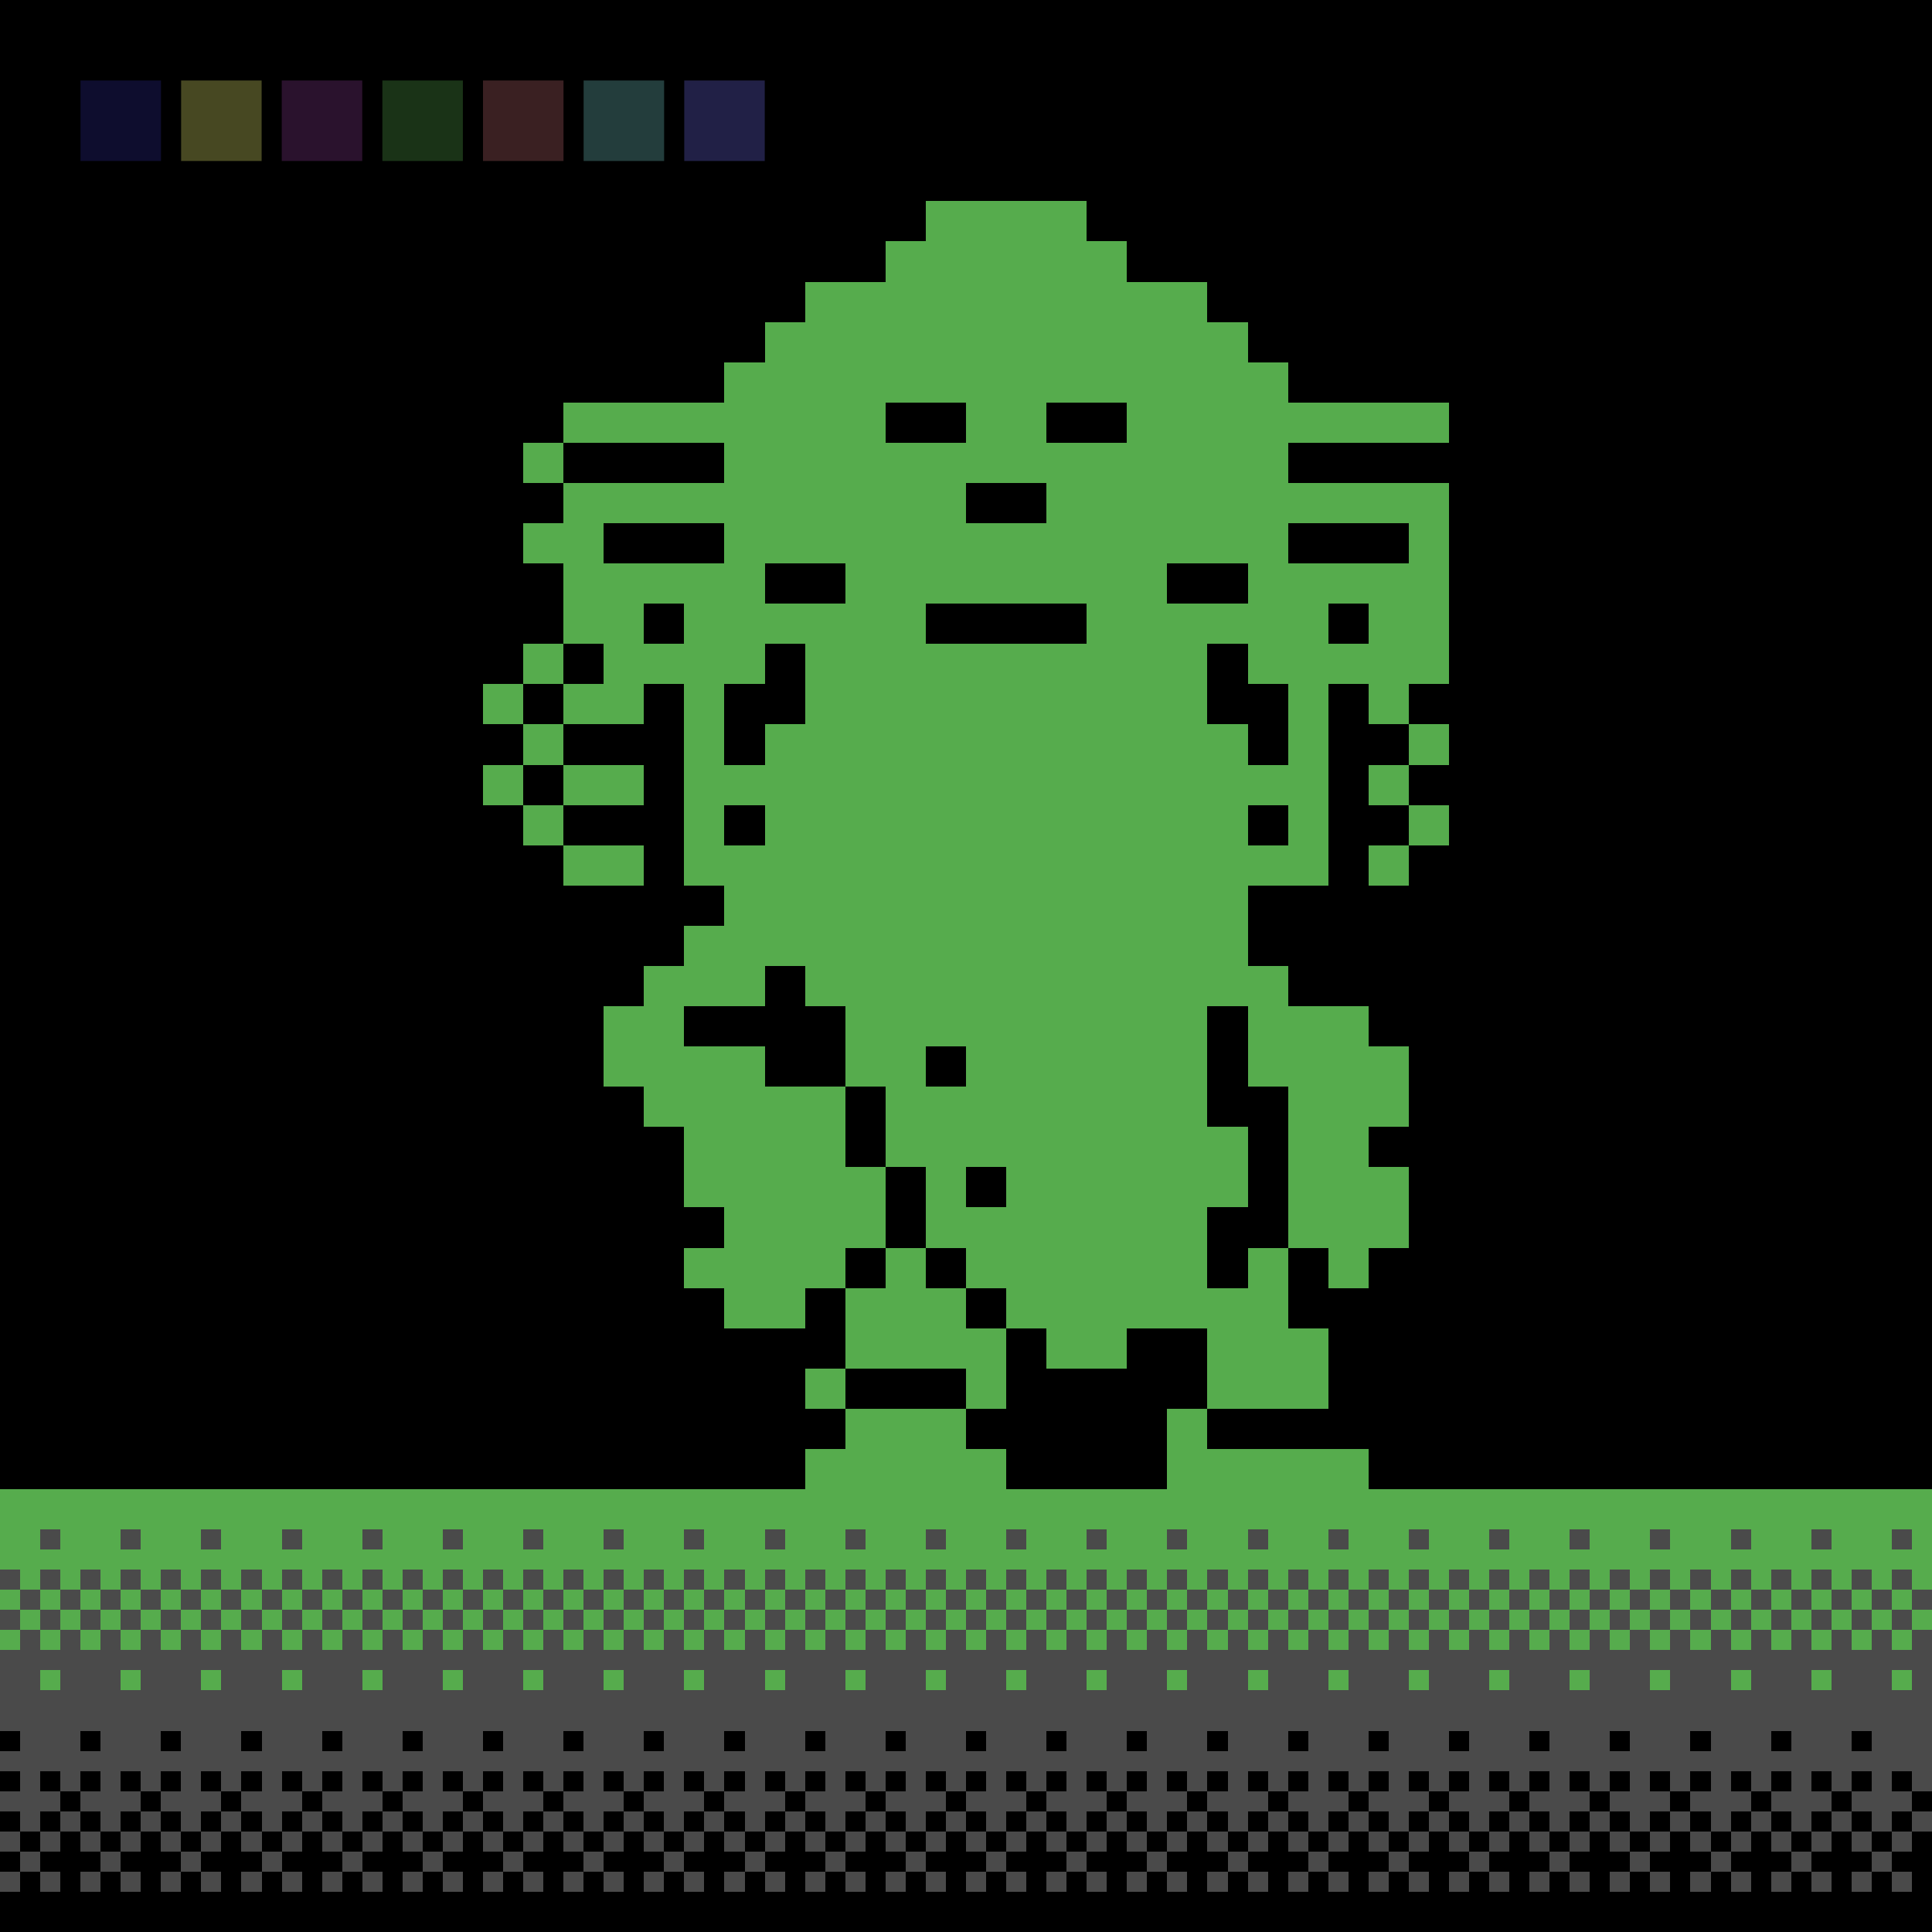
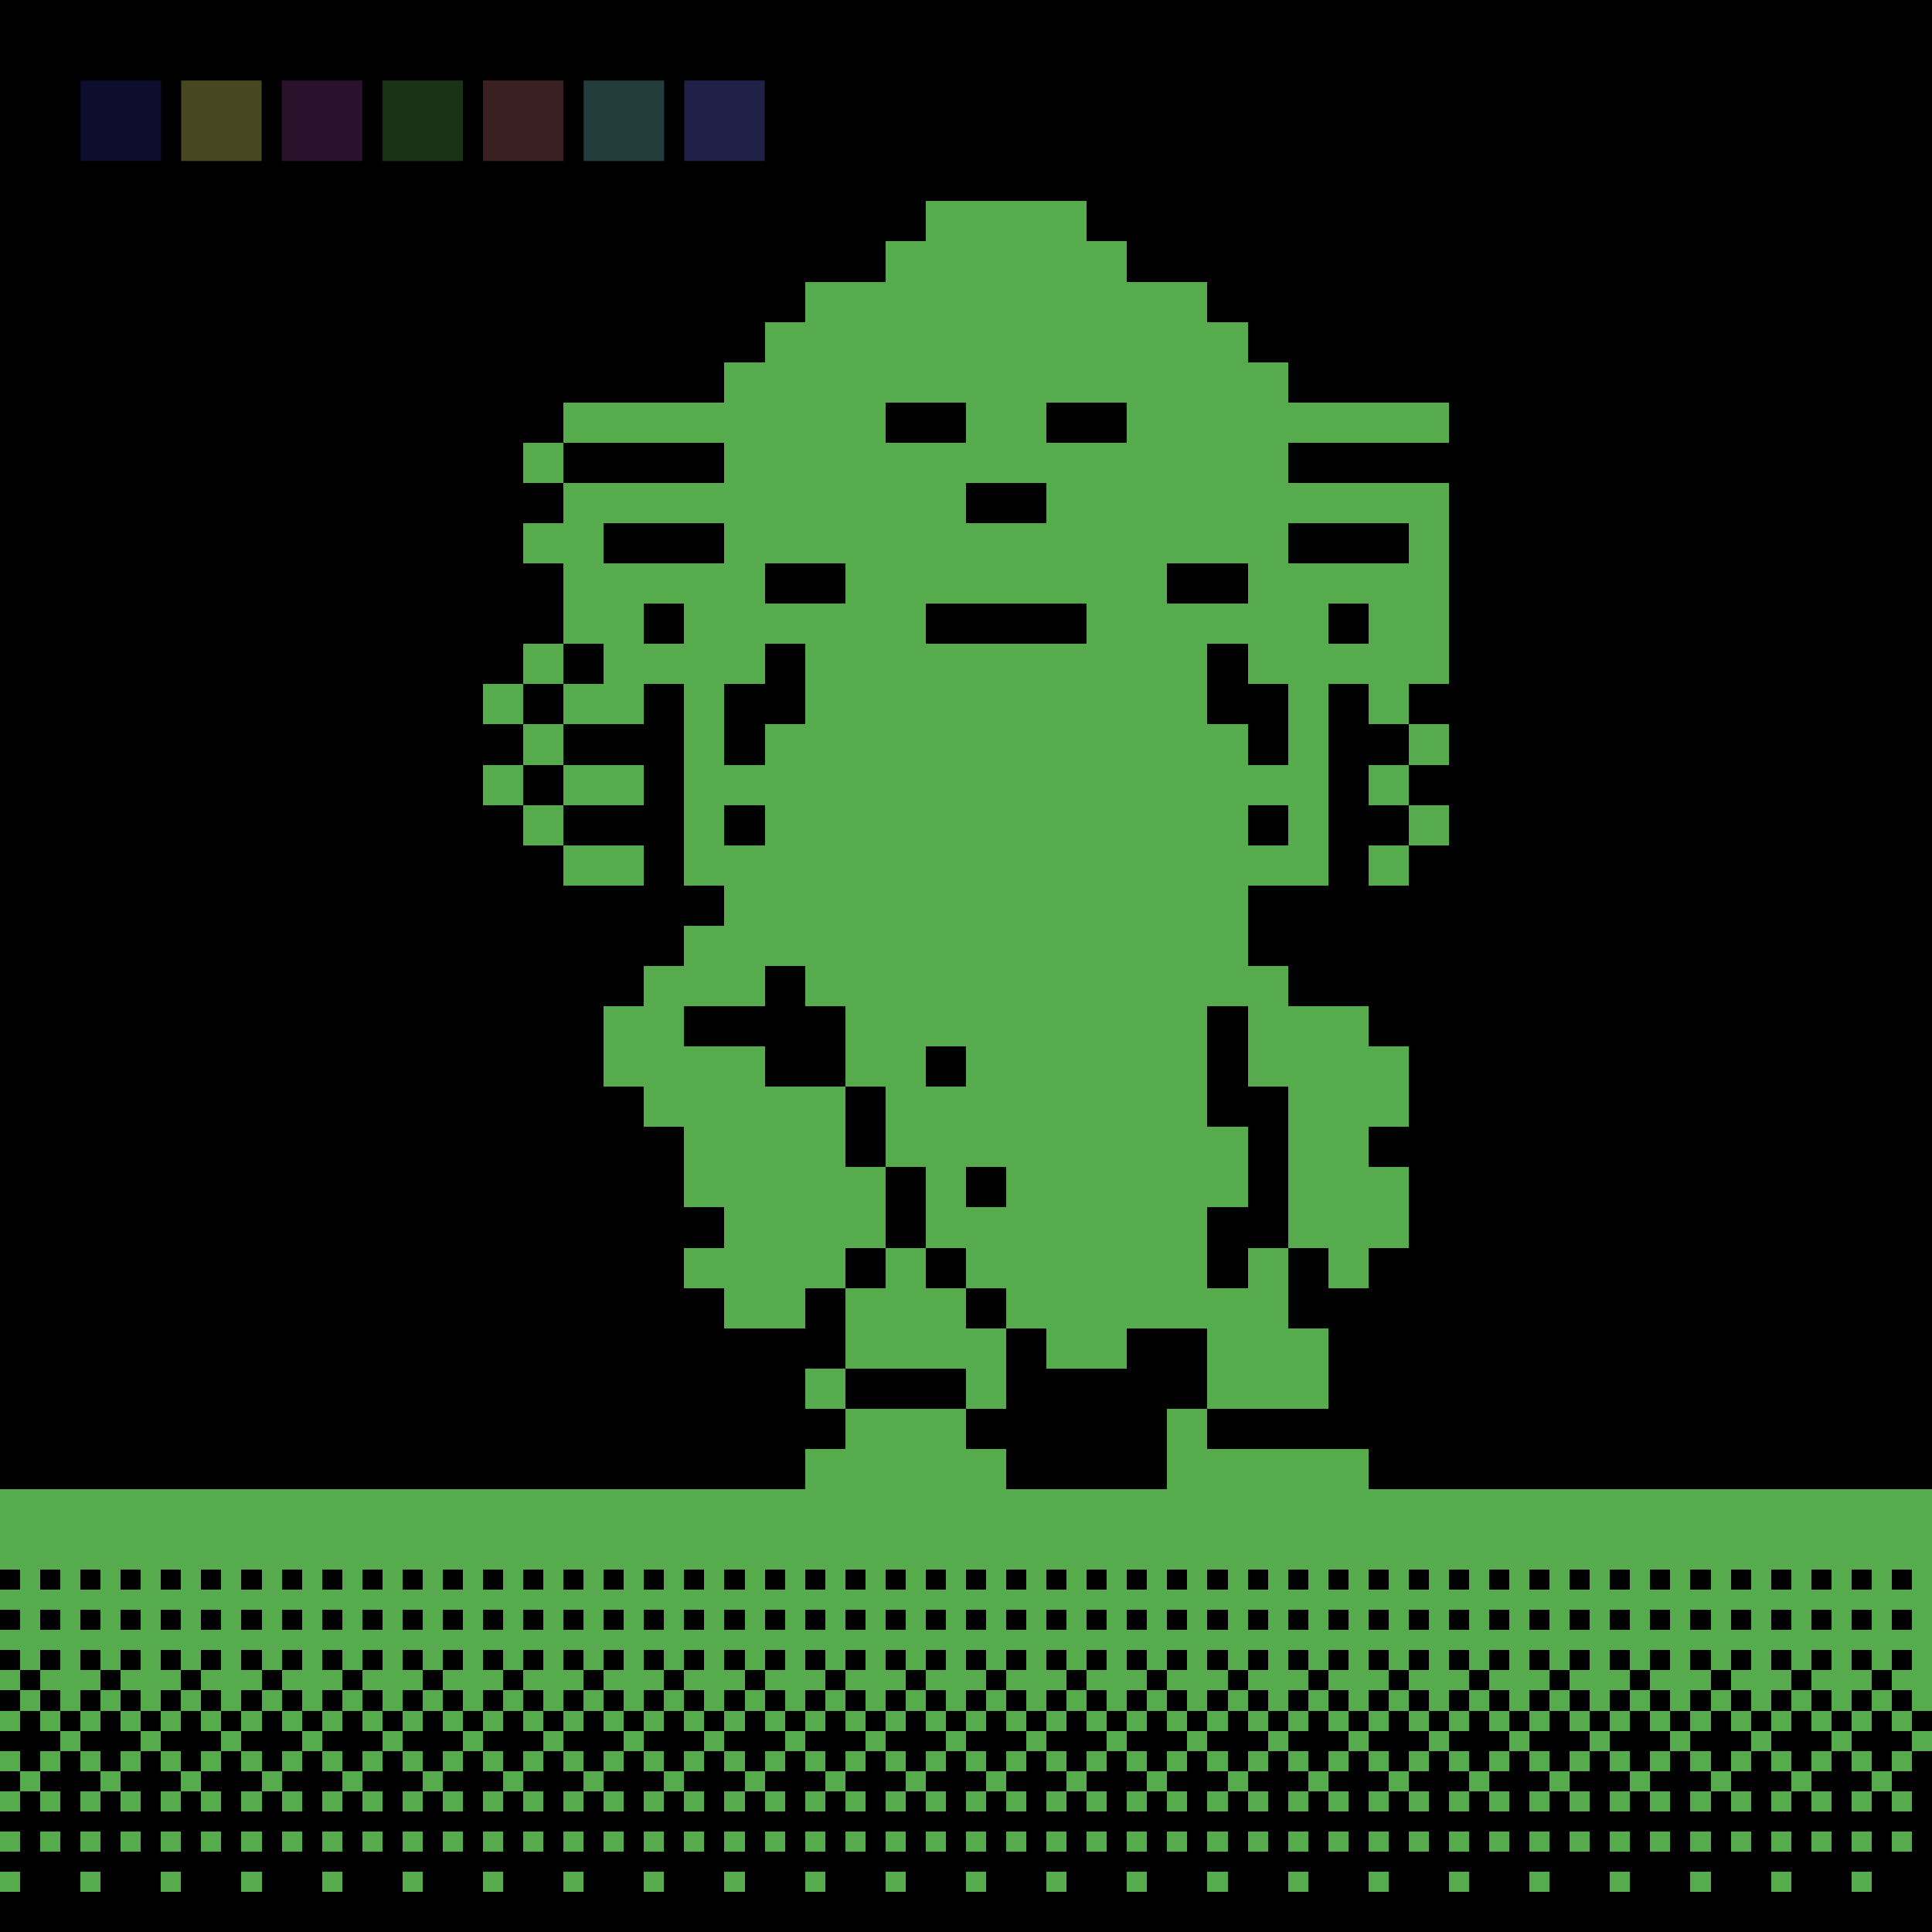
<svg xmlns="http://www.w3.org/2000/svg" viewBox="0 0 48 48" shape-rendering="crispEdges">
  <defs>
    <filter id="glow" x="-100%" y="-100%" width="300%" height="300%">
      <feGaussianBlur stdDeviation="1.1" />
    </filter>
  </defs>
  <rect width="48" height="48" fill="#000" />
  <g transform="scale(0.5)">
-     <path fill="#56ac4d" d="M0 74h96v1h-96zM0 75h96v1h-96zM0 76h2v1h-2zM3 76h3v1h-3zM7 76h3v1h-3zM11 76h3v1h-3zM15 76h3v1h-3zM19 76h3v1h-3zM23 76h3v1h-3zM27 76h3v1h-3zM31 76h3v1h-3zM35 76h3v1h-3zM39 76h3v1h-3zM43 76h3v1h-3zM47 76h3v1h-3zM51 76h3v1h-3zM55 76h3v1h-3zM59 76h3v1h-3zM63 76h3v1h-3zM67 76h3v1h-3zM71 76h3v1h-3zM75 76h3v1h-3zM79 76h3v1h-3zM83 76h3v1h-3zM87 76h3v1h-3zM91 76h3v1h-3zM95 76h1v1h-1zM0 77h96v1h-96zM1 78h1v1h-1zM3 78h1v1h-1zM5 78h1v1h-1zM7 78h1v1h-1zM9 78h1v1h-1zM11 78h1v1h-1zM13 78h1v1h-1zM15 78h1v1h-1zM17 78h1v1h-1zM19 78h1v1h-1zM21 78h1v1h-1zM23 78h1v1h-1zM25 78h1v1h-1zM27 78h1v1h-1zM29 78h1v1h-1zM31 78h1v1h-1zM33 78h1v1h-1zM35 78h1v1h-1zM37 78h1v1h-1zM39 78h1v1h-1zM41 78h1v1h-1zM43 78h1v1h-1zM45 78h1v1h-1zM47 78h1v1h-1zM49 78h1v1h-1zM51 78h1v1h-1zM53 78h1v1h-1zM55 78h1v1h-1zM57 78h1v1h-1zM59 78h1v1h-1zM61 78h1v1h-1zM63 78h1v1h-1zM65 78h1v1h-1zM67 78h1v1h-1zM69 78h1v1h-1zM71 78h1v1h-1zM73 78h1v1h-1zM75 78h1v1h-1zM77 78h1v1h-1zM79 78h1v1h-1zM81 78h1v1h-1zM83 78h1v1h-1zM85 78h1v1h-1zM87 78h1v1h-1zM89 78h1v1h-1zM91 78h1v1h-1zM93 78h1v1h-1zM95 78h1v1h-1zM0 79h1v1h-1zM2 79h1v1h-1zM4 79h1v1h-1zM6 79h1v1h-1zM8 79h1v1h-1zM10 79h1v1h-1zM12 79h1v1h-1zM14 79h1v1h-1zM16 79h1v1h-1zM18 79h1v1h-1zM20 79h1v1h-1zM22 79h1v1h-1zM24 79h1v1h-1zM26 79h1v1h-1zM28 79h1v1h-1zM30 79h1v1h-1zM32 79h1v1h-1zM34 79h1v1h-1zM36 79h1v1h-1zM38 79h1v1h-1zM40 79h1v1h-1zM42 79h1v1h-1zM44 79h1v1h-1zM46 79h1v1h-1zM48 79h1v1h-1zM50 79h1v1h-1zM52 79h1v1h-1zM54 79h1v1h-1zM56 79h1v1h-1zM58 79h1v1h-1zM60 79h1v1h-1zM62 79h1v1h-1zM64 79h1v1h-1zM66 79h1v1h-1zM68 79h1v1h-1zM70 79h1v1h-1zM72 79h1v1h-1zM74 79h1v1h-1zM76 79h1v1h-1zM78 79h1v1h-1zM80 79h1v1h-1zM82 79h1v1h-1zM84 79h1v1h-1zM86 79h1v1h-1zM88 79h1v1h-1zM90 79h1v1h-1zM92 79h1v1h-1zM94 79h1v1h-1zM1 80h1v1h-1zM3 80h1v1h-1zM5 80h1v1h-1zM7 80h1v1h-1zM9 80h1v1h-1zM11 80h1v1h-1zM13 80h1v1h-1zM15 80h1v1h-1zM17 80h1v1h-1zM19 80h1v1h-1zM21 80h1v1h-1zM23 80h1v1h-1zM25 80h1v1h-1zM27 80h1v1h-1zM29 80h1v1h-1zM31 80h1v1h-1zM33 80h1v1h-1zM35 80h1v1h-1zM37 80h1v1h-1zM39 80h1v1h-1zM41 80h1v1h-1zM43 80h1v1h-1zM45 80h1v1h-1zM47 80h1v1h-1zM49 80h1v1h-1zM51 80h1v1h-1zM53 80h1v1h-1zM55 80h1v1h-1zM57 80h1v1h-1zM59 80h1v1h-1zM61 80h1v1h-1zM63 80h1v1h-1zM65 80h1v1h-1zM67 80h1v1h-1zM69 80h1v1h-1zM71 80h1v1h-1zM73 80h1v1h-1zM75 80h1v1h-1zM77 80h1v1h-1zM79 80h1v1h-1zM81 80h1v1h-1zM83 80h1v1h-1zM85 80h1v1h-1zM87 80h1v1h-1zM89 80h1v1h-1zM91 80h1v1h-1zM93 80h1v1h-1zM95 80h1v1h-1zM0 81h1v1h-1zM2 81h1v1h-1zM4 81h1v1h-1zM6 81h1v1h-1zM8 81h1v1h-1zM10 81h1v1h-1zM12 81h1v1h-1zM14 81h1v1h-1zM16 81h1v1h-1zM18 81h1v1h-1zM20 81h1v1h-1zM22 81h1v1h-1zM24 81h1v1h-1zM26 81h1v1h-1zM28 81h1v1h-1zM30 81h1v1h-1zM32 81h1v1h-1zM34 81h1v1h-1zM36 81h1v1h-1zM38 81h1v1h-1zM40 81h1v1h-1zM42 81h1v1h-1zM44 81h1v1h-1zM46 81h1v1h-1zM48 81h1v1h-1zM50 81h1v1h-1zM52 81h1v1h-1zM54 81h1v1h-1zM56 81h1v1h-1zM58 81h1v1h-1zM60 81h1v1h-1zM62 81h1v1h-1zM64 81h1v1h-1zM66 81h1v1h-1zM68 81h1v1h-1zM70 81h1v1h-1zM72 81h1v1h-1zM74 81h1v1h-1zM76 81h1v1h-1zM78 81h1v1h-1zM80 81h1v1h-1zM82 81h1v1h-1zM84 81h1v1h-1zM86 81h1v1h-1zM88 81h1v1h-1zM90 81h1v1h-1zM92 81h1v1h-1zM94 81h1v1h-1zM2 83h1v1h-1zM6 83h1v1h-1zM10 83h1v1h-1zM14 83h1v1h-1zM18 83h1v1h-1zM22 83h1v1h-1zM26 83h1v1h-1zM30 83h1v1h-1zM34 83h1v1h-1zM38 83h1v1h-1zM42 83h1v1h-1zM46 83h1v1h-1zM50 83h1v1h-1zM54 83h1v1h-1zM58 83h1v1h-1zM62 83h1v1h-1zM66 83h1v1h-1zM70 83h1v1h-1zM74 83h1v1h-1zM78 83h1v1h-1zM82 83h1v1h-1zM86 83h1v1h-1zM90 83h1v1h-1zM94 83h1v1h-1z" />
-     <path fill="#4a4a4a" d="M2 76h1v1h-1zM6 76h1v1h-1zM10 76h1v1h-1zM14 76h1v1h-1zM18 76h1v1h-1zM22 76h1v1h-1zM26 76h1v1h-1zM30 76h1v1h-1zM34 76h1v1h-1zM38 76h1v1h-1zM42 76h1v1h-1zM46 76h1v1h-1zM50 76h1v1h-1zM54 76h1v1h-1zM58 76h1v1h-1zM62 76h1v1h-1zM66 76h1v1h-1zM70 76h1v1h-1zM74 76h1v1h-1zM78 76h1v1h-1zM82 76h1v1h-1zM86 76h1v1h-1zM90 76h1v1h-1zM94 76h1v1h-1zM0 78h1v1h-1zM2 78h1v1h-1zM4 78h1v1h-1zM6 78h1v1h-1zM8 78h1v1h-1zM10 78h1v1h-1zM12 78h1v1h-1zM14 78h1v1h-1zM16 78h1v1h-1zM18 78h1v1h-1zM20 78h1v1h-1zM22 78h1v1h-1zM24 78h1v1h-1zM26 78h1v1h-1zM28 78h1v1h-1zM30 78h1v1h-1zM32 78h1v1h-1zM34 78h1v1h-1zM36 78h1v1h-1zM38 78h1v1h-1zM40 78h1v1h-1zM42 78h1v1h-1zM44 78h1v1h-1zM46 78h1v1h-1zM48 78h1v1h-1zM50 78h1v1h-1zM52 78h1v1h-1zM54 78h1v1h-1zM56 78h1v1h-1zM58 78h1v1h-1zM60 78h1v1h-1zM62 78h1v1h-1zM64 78h1v1h-1zM66 78h1v1h-1zM68 78h1v1h-1zM70 78h1v1h-1zM72 78h1v1h-1zM74 78h1v1h-1zM76 78h1v1h-1zM78 78h1v1h-1zM80 78h1v1h-1zM82 78h1v1h-1zM84 78h1v1h-1zM86 78h1v1h-1zM88 78h1v1h-1zM90 78h1v1h-1zM92 78h1v1h-1zM94 78h1v1h-1zM1 79h1v1h-1zM3 79h1v1h-1zM5 79h1v1h-1zM7 79h1v1h-1zM9 79h1v1h-1zM11 79h1v1h-1zM13 79h1v1h-1zM15 79h1v1h-1zM17 79h1v1h-1zM19 79h1v1h-1zM21 79h1v1h-1zM23 79h1v1h-1zM25 79h1v1h-1zM27 79h1v1h-1zM29 79h1v1h-1zM31 79h1v1h-1zM33 79h1v1h-1zM35 79h1v1h-1zM37 79h1v1h-1zM39 79h1v1h-1zM41 79h1v1h-1zM43 79h1v1h-1zM45 79h1v1h-1zM47 79h1v1h-1zM49 79h1v1h-1zM51 79h1v1h-1zM53 79h1v1h-1zM55 79h1v1h-1zM57 79h1v1h-1zM59 79h1v1h-1zM61 79h1v1h-1zM63 79h1v1h-1zM65 79h1v1h-1zM67 79h1v1h-1zM69 79h1v1h-1zM71 79h1v1h-1zM73 79h1v1h-1zM75 79h1v1h-1zM77 79h1v1h-1zM79 79h1v1h-1zM81 79h1v1h-1zM83 79h1v1h-1zM85 79h1v1h-1zM87 79h1v1h-1zM89 79h1v1h-1zM91 79h1v1h-1zM93 79h1v1h-1zM95 79h1v1h-1zM0 80h1v1h-1zM2 80h1v1h-1zM4 80h1v1h-1zM6 80h1v1h-1zM8 80h1v1h-1zM10 80h1v1h-1zM12 80h1v1h-1zM14 80h1v1h-1zM16 80h1v1h-1zM18 80h1v1h-1zM20 80h1v1h-1zM22 80h1v1h-1zM24 80h1v1h-1zM26 80h1v1h-1zM28 80h1v1h-1zM30 80h1v1h-1zM32 80h1v1h-1zM34 80h1v1h-1zM36 80h1v1h-1zM38 80h1v1h-1zM40 80h1v1h-1zM42 80h1v1h-1zM44 80h1v1h-1zM46 80h1v1h-1zM48 80h1v1h-1zM50 80h1v1h-1zM52 80h1v1h-1zM54 80h1v1h-1zM56 80h1v1h-1zM58 80h1v1h-1zM60 80h1v1h-1zM62 80h1v1h-1zM64 80h1v1h-1zM66 80h1v1h-1zM68 80h1v1h-1zM70 80h1v1h-1zM72 80h1v1h-1zM74 80h1v1h-1zM76 80h1v1h-1zM78 80h1v1h-1zM80 80h1v1h-1zM82 80h1v1h-1zM84 80h1v1h-1zM86 80h1v1h-1zM88 80h1v1h-1zM90 80h1v1h-1zM92 80h1v1h-1zM94 80h1v1h-1zM1 81h1v1h-1zM3 81h1v1h-1zM5 81h1v1h-1zM7 81h1v1h-1zM9 81h1v1h-1zM11 81h1v1h-1zM13 81h1v1h-1zM15 81h1v1h-1zM17 81h1v1h-1zM19 81h1v1h-1zM21 81h1v1h-1zM23 81h1v1h-1zM25 81h1v1h-1zM27 81h1v1h-1zM29 81h1v1h-1zM31 81h1v1h-1zM33 81h1v1h-1zM35 81h1v1h-1zM37 81h1v1h-1zM39 81h1v1h-1zM41 81h1v1h-1zM43 81h1v1h-1zM45 81h1v1h-1zM47 81h1v1h-1zM49 81h1v1h-1zM51 81h1v1h-1zM53 81h1v1h-1zM55 81h1v1h-1zM57 81h1v1h-1zM59 81h1v1h-1zM61 81h1v1h-1zM63 81h1v1h-1zM65 81h1v1h-1zM67 81h1v1h-1zM69 81h1v1h-1zM71 81h1v1h-1zM73 81h1v1h-1zM75 81h1v1h-1zM77 81h1v1h-1zM79 81h1v1h-1zM81 81h1v1h-1zM83 81h1v1h-1zM85 81h1v1h-1zM87 81h1v1h-1zM89 81h1v1h-1zM91 81h1v1h-1zM93 81h1v1h-1zM95 81h1v1h-1zM0 82h96v1h-96zM0 83h2v1h-2zM3 83h3v1h-3zM7 83h3v1h-3zM11 83h3v1h-3zM15 83h3v1h-3zM19 83h3v1h-3zM23 83h3v1h-3zM27 83h3v1h-3zM31 83h3v1h-3zM35 83h3v1h-3zM39 83h3v1h-3zM43 83h3v1h-3zM47 83h3v1h-3zM51 83h3v1h-3zM55 83h3v1h-3zM59 83h3v1h-3zM63 83h3v1h-3zM67 83h3v1h-3zM71 83h3v1h-3zM75 83h3v1h-3zM79 83h3v1h-3zM83 83h3v1h-3zM87 83h3v1h-3zM91 83h3v1h-3zM95 83h1v1h-1zM0 84h96v1h-96zM0 85h96v1h-96zM1 86h3v1h-3zM5 86h3v1h-3zM9 86h3v1h-3zM13 86h3v1h-3zM17 86h3v1h-3zM21 86h3v1h-3zM25 86h3v1h-3zM29 86h3v1h-3zM33 86h3v1h-3zM37 86h3v1h-3zM41 86h3v1h-3zM45 86h3v1h-3zM49 86h3v1h-3zM53 86h3v1h-3zM57 86h3v1h-3zM61 86h3v1h-3zM65 86h3v1h-3zM69 86h3v1h-3zM73 86h3v1h-3zM77 86h3v1h-3zM81 86h3v1h-3zM85 86h3v1h-3zM89 86h3v1h-3zM93 86h3v1h-3zM0 87h96v1h-96zM1 88h1v1h-1zM3 88h1v1h-1zM5 88h1v1h-1zM7 88h1v1h-1zM9 88h1v1h-1zM11 88h1v1h-1zM13 88h1v1h-1zM15 88h1v1h-1zM17 88h1v1h-1zM19 88h1v1h-1zM21 88h1v1h-1zM23 88h1v1h-1zM25 88h1v1h-1zM27 88h1v1h-1zM29 88h1v1h-1zM31 88h1v1h-1zM33 88h1v1h-1zM35 88h1v1h-1zM37 88h1v1h-1zM39 88h1v1h-1zM41 88h1v1h-1zM43 88h1v1h-1zM45 88h1v1h-1zM47 88h1v1h-1zM49 88h1v1h-1zM51 88h1v1h-1zM53 88h1v1h-1zM55 88h1v1h-1zM57 88h1v1h-1zM59 88h1v1h-1zM61 88h1v1h-1zM63 88h1v1h-1zM65 88h1v1h-1zM67 88h1v1h-1zM69 88h1v1h-1zM71 88h1v1h-1zM73 88h1v1h-1zM75 88h1v1h-1zM77 88h1v1h-1zM79 88h1v1h-1zM81 88h1v1h-1zM83 88h1v1h-1zM85 88h1v1h-1zM87 88h1v1h-1zM89 88h1v1h-1zM91 88h1v1h-1zM93 88h1v1h-1zM95 88h1v1h-1zM0 89h3v1h-3zM4 89h3v1h-3zM8 89h3v1h-3zM12 89h3v1h-3zM16 89h3v1h-3zM20 89h3v1h-3zM24 89h3v1h-3zM28 89h3v1h-3zM32 89h3v1h-3zM36 89h3v1h-3zM40 89h3v1h-3zM44 89h3v1h-3zM48 89h3v1h-3zM52 89h3v1h-3zM56 89h3v1h-3zM60 89h3v1h-3zM64 89h3v1h-3zM68 89h3v1h-3zM72 89h3v1h-3zM76 89h3v1h-3zM80 89h3v1h-3zM84 89h3v1h-3zM88 89h3v1h-3zM92 89h3v1h-3zM1 90h1v1h-1zM3 90h1v1h-1zM5 90h1v1h-1zM7 90h1v1h-1zM9 90h1v1h-1zM11 90h1v1h-1zM13 90h1v1h-1zM15 90h1v1h-1zM17 90h1v1h-1zM19 90h1v1h-1zM21 90h1v1h-1zM23 90h1v1h-1zM25 90h1v1h-1zM27 90h1v1h-1zM29 90h1v1h-1zM31 90h1v1h-1zM33 90h1v1h-1zM35 90h1v1h-1zM37 90h1v1h-1zM39 90h1v1h-1zM41 90h1v1h-1zM43 90h1v1h-1zM45 90h1v1h-1zM47 90h1v1h-1zM49 90h1v1h-1zM51 90h1v1h-1zM53 90h1v1h-1zM55 90h1v1h-1zM57 90h1v1h-1zM59 90h1v1h-1zM61 90h1v1h-1zM63 90h1v1h-1zM65 90h1v1h-1zM67 90h1v1h-1zM69 90h1v1h-1zM71 90h1v1h-1zM73 90h1v1h-1zM75 90h1v1h-1zM77 90h1v1h-1zM79 90h1v1h-1zM81 90h1v1h-1zM83 90h1v1h-1zM85 90h1v1h-1zM87 90h1v1h-1zM89 90h1v1h-1zM91 90h1v1h-1zM93 90h1v1h-1zM95 90h1v1h-1zM0 91h1v1h-1zM2 91h1v1h-1zM4 91h1v1h-1zM6 91h1v1h-1zM8 91h1v1h-1zM10 91h1v1h-1zM12 91h1v1h-1zM14 91h1v1h-1zM16 91h1v1h-1zM18 91h1v1h-1zM20 91h1v1h-1zM22 91h1v1h-1zM24 91h1v1h-1zM26 91h1v1h-1zM28 91h1v1h-1zM30 91h1v1h-1zM32 91h1v1h-1zM34 91h1v1h-1zM36 91h1v1h-1zM38 91h1v1h-1zM40 91h1v1h-1zM42 91h1v1h-1zM44 91h1v1h-1zM46 91h1v1h-1zM48 91h1v1h-1zM50 91h1v1h-1zM52 91h1v1h-1zM54 91h1v1h-1zM56 91h1v1h-1zM58 91h1v1h-1zM60 91h1v1h-1zM62 91h1v1h-1zM64 91h1v1h-1zM66 91h1v1h-1zM68 91h1v1h-1zM70 91h1v1h-1zM72 91h1v1h-1zM74 91h1v1h-1zM76 91h1v1h-1zM78 91h1v1h-1zM80 91h1v1h-1zM82 91h1v1h-1zM84 91h1v1h-1zM86 91h1v1h-1zM88 91h1v1h-1zM90 91h1v1h-1zM92 91h1v1h-1zM94 91h1v1h-1zM1 92h1v1h-1zM5 92h1v1h-1zM9 92h1v1h-1zM13 92h1v1h-1zM17 92h1v1h-1zM21 92h1v1h-1zM25 92h1v1h-1zM29 92h1v1h-1zM33 92h1v1h-1zM37 92h1v1h-1zM41 92h1v1h-1zM45 92h1v1h-1zM49 92h1v1h-1zM53 92h1v1h-1zM57 92h1v1h-1zM61 92h1v1h-1zM65 92h1v1h-1zM69 92h1v1h-1zM73 92h1v1h-1zM77 92h1v1h-1zM81 92h1v1h-1zM85 92h1v1h-1zM89 92h1v1h-1zM93 92h1v1h-1zM0 93h1v1h-1zM2 93h1v1h-1zM4 93h1v1h-1zM6 93h1v1h-1zM8 93h1v1h-1zM10 93h1v1h-1zM12 93h1v1h-1zM14 93h1v1h-1zM16 93h1v1h-1zM18 93h1v1h-1zM20 93h1v1h-1zM22 93h1v1h-1zM24 93h1v1h-1zM26 93h1v1h-1zM28 93h1v1h-1zM30 93h1v1h-1zM32 93h1v1h-1zM34 93h1v1h-1zM36 93h1v1h-1zM38 93h1v1h-1zM40 93h1v1h-1zM42 93h1v1h-1zM44 93h1v1h-1zM46 93h1v1h-1zM48 93h1v1h-1zM50 93h1v1h-1zM52 93h1v1h-1zM54 93h1v1h-1zM56 93h1v1h-1zM58 93h1v1h-1zM60 93h1v1h-1zM62 93h1v1h-1zM64 93h1v1h-1zM66 93h1v1h-1zM68 93h1v1h-1zM70 93h1v1h-1zM72 93h1v1h-1zM74 93h1v1h-1zM76 93h1v1h-1zM78 93h1v1h-1zM80 93h1v1h-1zM82 93h1v1h-1zM84 93h1v1h-1zM86 93h1v1h-1zM88 93h1v1h-1zM90 93h1v1h-1zM92 93h1v1h-1zM94 93h1v1h-1z" />
+     <path fill="#56ac4d" d="M0 74h96v1h-96zM0 75h96v1h-96zM0 76h96v1h-96zM0 77h96v1h-96zM1 78h1v1h-1zM3 78h1v1h-1zM5 78h1v1h-1zM7 78h1v1h-1zM9 78h1v1h-1zM11 78h1v1h-1zM13 78h1v1h-1zM15 78h1v1h-1zM17 78h1v1h-1zM19 78h1v1h-1zM21 78h1v1h-1zM23 78h1v1h-1zM25 78h1v1h-1zM27 78h1v1h-1zM29 78h1v1h-1zM31 78h1v1h-1zM33 78h1v1h-1zM35 78h1v1h-1zM37 78h1v1h-1zM39 78h1v1h-1zM41 78h1v1h-1zM43 78h1v1h-1zM45 78h1v1h-1zM47 78h1v1h-1zM49 78h1v1h-1zM51 78h1v1h-1zM53 78h1v1h-1zM55 78h1v1h-1zM57 78h1v1h-1zM59 78h1v1h-1zM61 78h1v1h-1zM63 78h1v1h-1zM65 78h1v1h-1zM67 78h1v1h-1zM69 78h1v1h-1zM71 78h1v1h-1zM73 78h1v1h-1zM75 78h1v1h-1zM77 78h1v1h-1zM79 78h1v1h-1zM81 78h1v1h-1zM83 78h1v1h-1zM85 78h1v1h-1zM87 78h1v1h-1zM89 78h1v1h-1zM91 78h1v1h-1zM93 78h1v1h-1zM95 78h1v1h-1zM0 79h96v1h-96zM1 80h1v1h-1zM3 80h1v1h-1zM5 80h1v1h-1zM7 80h1v1h-1zM9 80h1v1h-1zM11 80h1v1h-1zM13 80h1v1h-1zM15 80h1v1h-1zM17 80h1v1h-1zM19 80h1v1h-1zM21 80h1v1h-1zM23 80h1v1h-1zM25 80h1v1h-1zM27 80h1v1h-1zM29 80h1v1h-1zM31 80h1v1h-1zM33 80h1v1h-1zM35 80h1v1h-1zM37 80h1v1h-1zM39 80h1v1h-1zM41 80h1v1h-1zM43 80h1v1h-1zM45 80h1v1h-1zM47 80h1v1h-1zM49 80h1v1h-1zM51 80h1v1h-1zM53 80h1v1h-1zM55 80h1v1h-1zM57 80h1v1h-1zM59 80h1v1h-1zM61 80h1v1h-1zM63 80h1v1h-1zM65 80h1v1h-1zM67 80h1v1h-1zM69 80h1v1h-1zM71 80h1v1h-1zM73 80h1v1h-1zM75 80h1v1h-1zM77 80h1v1h-1zM79 80h1v1h-1zM81 80h1v1h-1zM83 80h1v1h-1zM85 80h1v1h-1zM87 80h1v1h-1zM89 80h1v1h-1zM91 80h1v1h-1zM93 80h1v1h-1zM95 80h1v1h-1zM0 81h96v1h-96zM1 82h1v1h-1zM3 82h1v1h-1zM5 82h1v1h-1zM7 82h1v1h-1zM9 82h1v1h-1zM11 82h1v1h-1zM13 82h1v1h-1zM15 82h1v1h-1zM17 82h1v1h-1zM19 82h1v1h-1zM21 82h1v1h-1zM23 82h1v1h-1zM25 82h1v1h-1zM27 82h1v1h-1zM29 82h1v1h-1zM31 82h1v1h-1zM33 82h1v1h-1zM35 82h1v1h-1zM37 82h1v1h-1zM39 82h1v1h-1zM41 82h1v1h-1zM43 82h1v1h-1zM45 82h1v1h-1zM47 82h1v1h-1zM49 82h1v1h-1zM51 82h1v1h-1zM53 82h1v1h-1zM55 82h1v1h-1zM57 82h1v1h-1zM59 82h1v1h-1zM61 82h1v1h-1zM63 82h1v1h-1zM65 82h1v1h-1zM67 82h1v1h-1zM69 82h1v1h-1zM71 82h1v1h-1zM73 82h1v1h-1zM75 82h1v1h-1zM77 82h1v1h-1zM79 82h1v1h-1zM81 82h1v1h-1zM83 82h1v1h-1zM85 82h1v1h-1zM87 82h1v1h-1zM89 82h1v1h-1zM91 82h1v1h-1zM93 82h1v1h-1zM95 82h1v1h-1zM0 83h1v1h-1zM2 83h3v1h-3zM6 83h3v1h-3zM10 83h3v1h-3zM14 83h3v1h-3zM18 83h3v1h-3zM22 83h3v1h-3zM26 83h3v1h-3zM30 83h3v1h-3zM34 83h3v1h-3zM38 83h3v1h-3zM42 83h3v1h-3zM46 83h3v1h-3zM50 83h3v1h-3zM54 83h3v1h-3zM58 83h3v1h-3zM62 83h3v1h-3zM66 83h3v1h-3zM70 83h3v1h-3zM74 83h3v1h-3zM78 83h3v1h-3zM82 83h3v1h-3zM86 83h3v1h-3zM90 83h3v1h-3zM94 83h2v1h-2zM1 84h1v1h-1zM3 84h1v1h-1zM5 84h1v1h-1zM7 84h1v1h-1zM9 84h1v1h-1zM11 84h1v1h-1zM13 84h1v1h-1zM15 84h1v1h-1zM17 84h1v1h-1zM19 84h1v1h-1zM21 84h1v1h-1zM23 84h1v1h-1zM25 84h1v1h-1zM27 84h1v1h-1zM29 84h1v1h-1zM31 84h1v1h-1zM33 84h1v1h-1zM35 84h1v1h-1zM37 84h1v1h-1zM39 84h1v1h-1zM41 84h1v1h-1zM43 84h1v1h-1zM45 84h1v1h-1zM47 84h1v1h-1zM49 84h1v1h-1zM51 84h1v1h-1zM53 84h1v1h-1zM55 84h1v1h-1zM57 84h1v1h-1zM59 84h1v1h-1zM61 84h1v1h-1zM63 84h1v1h-1zM65 84h1v1h-1zM67 84h1v1h-1zM69 84h1v1h-1zM71 84h1v1h-1zM73 84h1v1h-1zM75 84h1v1h-1zM77 84h1v1h-1zM79 84h1v1h-1zM81 84h1v1h-1zM83 84h1v1h-1zM85 84h1v1h-1zM87 84h1v1h-1zM89 84h1v1h-1zM91 84h1v1h-1zM93 84h1v1h-1zM95 84h1v1h-1zM0 85h1v1h-1zM2 85h1v1h-1zM4 85h1v1h-1zM6 85h1v1h-1zM8 85h1v1h-1zM10 85h1v1h-1zM12 85h1v1h-1zM14 85h1v1h-1zM16 85h1v1h-1zM18 85h1v1h-1zM20 85h1v1h-1zM22 85h1v1h-1zM24 85h1v1h-1zM26 85h1v1h-1zM28 85h1v1h-1zM30 85h1v1h-1zM32 85h1v1h-1zM34 85h1v1h-1zM36 85h1v1h-1zM38 85h1v1h-1zM40 85h1v1h-1zM42 85h1v1h-1zM44 85h1v1h-1zM46 85h1v1h-1zM48 85h1v1h-1zM50 85h1v1h-1zM52 85h1v1h-1zM54 85h1v1h-1zM56 85h1v1h-1zM58 85h1v1h-1zM60 85h1v1h-1zM62 85h1v1h-1zM64 85h1v1h-1zM66 85h1v1h-1zM68 85h1v1h-1zM70 85h1v1h-1zM72 85h1v1h-1zM74 85h1v1h-1zM76 85h1v1h-1zM78 85h1v1h-1zM80 85h1v1h-1zM82 85h1v1h-1zM84 85h1v1h-1zM86 85h1v1h-1zM88 85h1v1h-1zM90 85h1v1h-1zM92 85h1v1h-1zM94 85h1v1h-1zM3 86h1v1h-1zM7 86h1v1h-1zM11 86h1v1h-1zM15 86h1v1h-1zM19 86h1v1h-1zM23 86h1v1h-1zM27 86h1v1h-1zM31 86h1v1h-1zM35 86h1v1h-1zM39 86h1v1h-1zM43 86h1v1h-1zM47 86h1v1h-1zM51 86h1v1h-1zM55 86h1v1h-1zM59 86h1v1h-1zM63 86h1v1h-1zM67 86h1v1h-1zM71 86h1v1h-1zM75 86h1v1h-1zM79 86h1v1h-1zM83 86h1v1h-1zM87 86h1v1h-1zM91 86h1v1h-1zM95 86h1v1h-1zM0 87h1v1h-1zM2 87h1v1h-1zM4 87h1v1h-1zM6 87h1v1h-1zM8 87h1v1h-1zM10 87h1v1h-1zM12 87h1v1h-1zM14 87h1v1h-1zM16 87h1v1h-1zM18 87h1v1h-1zM20 87h1v1h-1zM22 87h1v1h-1zM24 87h1v1h-1zM26 87h1v1h-1zM28 87h1v1h-1zM30 87h1v1h-1zM32 87h1v1h-1zM34 87h1v1h-1zM36 87h1v1h-1zM38 87h1v1h-1zM40 87h1v1h-1zM42 87h1v1h-1zM44 87h1v1h-1zM46 87h1v1h-1zM48 87h1v1h-1zM50 87h1v1h-1zM52 87h1v1h-1zM54 87h1v1h-1zM56 87h1v1h-1zM58 87h1v1h-1zM60 87h1v1h-1zM62 87h1v1h-1zM64 87h1v1h-1zM66 87h1v1h-1zM68 87h1v1h-1zM70 87h1v1h-1zM72 87h1v1h-1zM74 87h1v1h-1zM76 87h1v1h-1zM78 87h1v1h-1zM80 87h1v1h-1zM82 87h1v1h-1zM84 87h1v1h-1zM86 87h1v1h-1zM88 87h1v1h-1zM90 87h1v1h-1zM92 87h1v1h-1zM94 87h1v1h-1zM1 88h1v1h-1zM5 88h1v1h-1zM9 88h1v1h-1zM13 88h1v1h-1zM17 88h1v1h-1zM21 88h1v1h-1zM25 88h1v1h-1zM29 88h1v1h-1zM33 88h1v1h-1zM37 88h1v1h-1zM41 88h1v1h-1zM45 88h1v1h-1zM49 88h1v1h-1zM53 88h1v1h-1zM57 88h1v1h-1zM61 88h1v1h-1zM65 88h1v1h-1zM69 88h1v1h-1zM73 88h1v1h-1zM77 88h1v1h-1zM81 88h1v1h-1zM85 88h1v1h-1zM89 88h1v1h-1zM93 88h1v1h-1zM0 89h1v1h-1zM2 89h1v1h-1zM4 89h1v1h-1zM6 89h1v1h-1zM8 89h1v1h-1zM10 89h1v1h-1zM12 89h1v1h-1zM14 89h1v1h-1zM16 89h1v1h-1zM18 89h1v1h-1zM20 89h1v1h-1zM22 89h1v1h-1zM24 89h1v1h-1zM26 89h1v1h-1zM28 89h1v1h-1zM30 89h1v1h-1zM32 89h1v1h-1zM34 89h1v1h-1zM36 89h1v1h-1zM38 89h1v1h-1zM40 89h1v1h-1zM42 89h1v1h-1zM44 89h1v1h-1zM46 89h1v1h-1zM48 89h1v1h-1zM50 89h1v1h-1zM52 89h1v1h-1zM54 89h1v1h-1zM56 89h1v1h-1zM58 89h1v1h-1zM60 89h1v1h-1zM62 89h1v1h-1zM64 89h1v1h-1zM66 89h1v1h-1zM68 89h1v1h-1zM70 89h1v1h-1zM72 89h1v1h-1zM74 89h1v1h-1zM76 89h1v1h-1zM78 89h1v1h-1zM80 89h1v1h-1zM82 89h1v1h-1zM84 89h1v1h-1zM86 89h1v1h-1zM88 89h1v1h-1zM90 89h1v1h-1zM92 89h1v1h-1zM94 89h1v1h-1zM0 91h1v1h-1zM2 91h1v1h-1zM4 91h1v1h-1zM6 91h1v1h-1zM8 91h1v1h-1zM10 91h1v1h-1zM12 91h1v1h-1zM14 91h1v1h-1zM16 91h1v1h-1zM18 91h1v1h-1zM20 91h1v1h-1zM22 91h1v1h-1zM24 91h1v1h-1zM26 91h1v1h-1zM28 91h1v1h-1zM30 91h1v1h-1zM32 91h1v1h-1zM34 91h1v1h-1zM36 91h1v1h-1zM38 91h1v1h-1zM40 91h1v1h-1zM42 91h1v1h-1zM44 91h1v1h-1zM46 91h1v1h-1zM48 91h1v1h-1zM50 91h1v1h-1zM52 91h1v1h-1zM54 91h1v1h-1zM56 91h1v1h-1zM58 91h1v1h-1zM60 91h1v1h-1zM62 91h1v1h-1zM64 91h1v1h-1zM66 91h1v1h-1zM68 91h1v1h-1zM70 91h1v1h-1zM72 91h1v1h-1zM74 91h1v1h-1zM76 91h1v1h-1zM78 91h1v1h-1zM80 91h1v1h-1zM82 91h1v1h-1zM84 91h1v1h-1zM86 91h1v1h-1zM88 91h1v1h-1zM90 91h1v1h-1zM92 91h1v1h-1zM94 91h1v1h-1zM0 93h1v1h-1zM4 93h1v1h-1zM8 93h1v1h-1zM12 93h1v1h-1zM16 93h1v1h-1zM20 93h1v1h-1zM24 93h1v1h-1zM28 93h1v1h-1zM32 93h1v1h-1zM36 93h1v1h-1zM40 93h1v1h-1zM44 93h1v1h-1zM48 93h1v1h-1zM52 93h1v1h-1zM56 93h1v1h-1zM60 93h1v1h-1zM64 93h1v1h-1zM68 93h1v1h-1zM72 93h1v1h-1zM76 93h1v1h-1zM80 93h1v1h-1zM84 93h1v1h-1zM88 93h1v1h-1zM92 93h1v1h-1z" />
  </g>
  <g shape-rendering="geometricPrecision">
    <rect x="2" y="2" width="2" height="2" fill="#2e2c9b" opacity="0.3" />
    <rect x="4.5" y="2" width="2" height="2" fill="#edf171" opacity="0.3" />
    <rect x="7" y="2" width="2" height="2" fill="#8e3c97" opacity="0.3" />
    <rect x="9.5" y="2" width="2" height="2" fill="#56ac4d" filter="url(#glow)" opacity="0">
      <animate attributeName="opacity" values="0;0.9;0" keyTimes="0;0.5;1" calcMode="spline" keySplines="0.4 0 0.6 1;0.4 0 0.6 1" dur="3.6s" repeatCount="indefinite" />
    </rect>
    <rect x="9.5" y="2" width="2" height="2" fill="#56ac4d" opacity="0.3">
      <animate attributeName="opacity" values="0.3;1;0.3" keyTimes="0;0.5;1" calcMode="spline" keySplines="0.4 0 0.6 1;0.4 0 0.6 1" dur="3.6s" repeatCount="indefinite" />
    </rect>
    <rect x="12" y="2" width="2" height="2" fill="#c46c71" opacity="0.3" />
    <rect x="14.5" y="2" width="2" height="2" fill="#75cec8" opacity="0.3" />
    <rect x="17" y="2" width="2" height="2" fill="#706deb" opacity="0.3" />
  </g>
  <path fill="#56ac4d" d="M23 7h2v1h-2zM22 8h4v1h-4zM20 9h3v1h-3zM26 9h2v1h-2zM19 10h2v1h-2zM24 10h2v1h-2zM28 10h1v1h-1zM18 11h2v1h-2zM22 11h3v1h-3zM29 11h1v1h-1zM18 12h4v1h-4zM31 12h5v1h-5zM18 13h1v1h-1zM24 13h7v1h-7zM18 14h1v1h-1zM21 14h3v1h-3zM35 14h1v1h-1zM18 15h3v1h-3zM29 15h2v1h-2zM35 15h1v1h-1zM16 16h2v1h-2zM23 16h2v1h-2zM31 16h1v1h-1zM34 16h1v1h-1zM14 17h2v1h-2zM21 17h2v1h-2zM27 17h1v1h-1zM32 17h1v1h-1zM13 18h1v1h-1zM20 18h1v1h-1zM26 18h3v1h-3zM32 18h1v1h-1zM12 19h1v1h-1zM24 19h6v1h-6zM32 19h1v1h-1zM13 20h1v1h-1zM19 20h2v1h-2zM22 20h4v1h-4zM27 20h1v1h-1zM29 20h1v1h-1zM32 20h1v1h-1zM14 21h2v1h-2zM17 21h1v1h-1zM19 21h2v1h-2zM22 21h4v1h-4zM27 21h1v1h-1zM29 21h1v1h-1zM31 21h1v1h-1zM19 22h12v1h-12zM20 23h4v1h-4zM25 23h6v1h-6zM21 24h4v1h-4zM28 24h3v1h-3zM23 25h7v1h-7zM18 26h1v1h-1zM21 26h1v1h-1zM17 27h2v1h-2zM22 27h4v1h-4zM29 27h1v1h-1zM17 28h3v1h-3zM22 28h9v1h-9zM32 28h2v1h-2zM17 29h5v1h-5zM23 29h1v1h-1zM25 29h6v1h-6zM32 29h3v1h-3zM18 30h4v1h-4zM23 30h3v1h-3zM29 30h1v1h-1zM32 30h3v1h-3zM19 31h2v1h-2zM24 31h2v1h-2zM27 31h1v1h-1zM29 31h1v1h-1zM33 31h1v1h-1zM25 32h5v1h-5zM21 33h3v1h-3zM26 33h2v1h-2zM31 33h2v1h-2zM20 34h1v1h-1zM24 34h1v1h-1zM30 34h3v1h-3zM21 35h3v1h-3zM29 35h1v1h-1zM20 36h5v1h-5zM29 36h5v1h-5z">
    <animate attributeName="opacity" values="1;0;1;0;0;0;1" keyTimes="0;0.167;0.333;0.5;0.667;0.833;1" calcMode="discrete" dur="1.8s" repeatCount="indefinite" />
  </path>
  <path fill="#56ac4d" d="M23 5h2v1h-2zM22 6h4v1h-4zM20 7h3v1h-3zM26 7h2v1h-2zM19 8h2v1h-2zM24 8h2v1h-2zM28 8h1v1h-1zM18 9h2v1h-2zM22 9h3v1h-3zM29 9h1v1h-1zM18 10h4v1h-4zM31 10h5v1h-5zM18 11h1v1h-1zM24 11h7v1h-7zM18 12h1v1h-1zM21 12h3v1h-3zM35 12h1v1h-1zM18 13h3v1h-3zM29 13h2v1h-2zM35 13h1v1h-1zM16 14h2v1h-2zM23 14h2v1h-2zM31 14h1v1h-1zM34 14h1v1h-1zM14 15h2v1h-2zM21 15h2v1h-2zM27 15h1v1h-1zM32 15h1v1h-1zM13 16h1v1h-1zM20 16h1v1h-1zM26 16h3v1h-3zM32 16h1v1h-1zM12 17h1v1h-1zM24 17h6v1h-6zM32 17h1v1h-1zM13 18h1v1h-1zM19 18h2v1h-2zM22 18h4v1h-4zM27 18h1v1h-1zM29 18h1v1h-1zM32 18h1v1h-1zM14 19h2v1h-2zM17 19h1v1h-1zM19 19h2v1h-2zM22 19h4v1h-4zM27 19h1v1h-1zM29 19h1v1h-1zM31 19h1v1h-1zM19 20h12v1h-12zM20 21h4v1h-4zM25 21h6v1h-6zM18 22h1v1h-1zM21 22h4v1h-4zM28 22h3v1h-3zM17 23h3v1h-3zM23 23h7v1h-7zM16 24h3v1h-3zM21 24h1v1h-1zM31 24h1v1h-1zM15 25h2v1h-2zM22 25h4v1h-4zM28 25h2v1h-2zM31 25h3v1h-3zM15 26h4v1h-4zM22 26h1v1h-1zM24 26h5v1h-5zM31 26h4v1h-4zM16 27h5v1h-5zM23 27h1v1h-1zM25 27h5v1h-5zM32 27h3v1h-3zM17 28h4v1h-4zM24 28h2v1h-2zM29 28h2v1h-2zM33 28h1v1h-1zM18 29h2v1h-2zM23 29h1v1h-1zM25 29h1v1h-1zM27 29h1v1h-1zM29 29h2v1h-2zM23 30h7v1h-7zM22 31h1v1h-1zM24 31h5v1h-5zM31 31h1v1h-1zM21 32h3v1h-3zM25 32h1v1h-1zM27 32h1v1h-1zM30 32h2v1h-2zM21 33h4v1h-4zM30 33h3v1h-3zM20 34h1v1h-1zM24 34h1v1h-1zM30 34h3v1h-3zM21 35h3v1h-3zM29 35h1v1h-1zM20 36h5v1h-5zM29 36h5v1h-5z">
    <animate attributeName="opacity" values="0;1;0;1;0;0;0" keyTimes="0;0.167;0.333;0.5;0.667;0.833;1" calcMode="discrete" dur="1.8s" repeatCount="indefinite" />
  </path>
  <path fill="#56ac4d" d="M25 5h2v1h-2zM24 6h4v1h-4zM22 7h2v1h-2zM27 7h3v1h-3zM21 8h1v1h-1zM24 8h2v1h-2zM29 8h2v1h-2zM20 9h1v1h-1zM25 9h3v1h-3zM30 9h2v1h-2zM14 10h5v1h-5zM28 10h4v1h-4zM13 11h1v1h-1zM19 11h7v1h-7zM31 11h1v1h-1zM14 12h1v1h-1zM26 12h3v1h-3zM31 12h1v1h-1zM14 13h1v1h-1zM19 13h2v1h-2zM29 13h3v1h-3zM15 14h1v1h-1zM18 14h1v1h-1zM25 14h2v1h-2zM32 14h2v1h-2zM17 15h1v1h-1zM22 15h1v1h-1zM27 15h2v1h-2zM34 15h1v1h-1zM17 16h1v1h-1zM21 16h3v1h-3zM29 16h1v1h-1zM35 16h1v1h-1zM17 17h1v1h-1zM20 17h6v1h-6zM17 18h1v1h-1zM20 18h8v1h-8zM29 18h2v1h-2zM35 18h1v1h-1zM18 19h1v1h-1zM20 19h1v1h-1zM22 19h1v1h-1zM24 19h4v1h-4zM29 19h2v1h-2zM32 19h1v1h-1zM34 19h1v1h-1zM19 20h12v1h-12zM19 21h6v1h-6zM26 21h4v1h-4zM20 22h2v1h-2zM25 22h4v1h-4zM17 23h1v1h-1zM21 23h6v1h-6zM16 24h3v1h-3zM29 24h1v1h-1zM31 24h1v1h-1zM15 25h2v1h-2zM22 25h4v1h-4zM27 25h3v1h-3zM31 25h3v1h-3zM15 26h4v1h-4zM22 26h1v1h-1zM24 26h5v1h-5zM31 26h4v1h-4zM16 27h5v1h-5zM23 27h1v1h-1zM25 27h5v1h-5zM32 27h3v1h-3zM17 28h4v1h-4zM24 28h2v1h-2zM29 28h2v1h-2zM33 28h1v1h-1zM18 29h2v1h-2zM23 29h1v1h-1zM25 29h1v1h-1zM27 29h1v1h-1zM29 29h2v1h-2zM23 30h7v1h-7zM22 31h1v1h-1zM24 31h5v1h-5zM31 31h1v1h-1zM21 32h3v1h-3zM25 32h1v1h-1zM27 32h1v1h-1zM30 32h2v1h-2zM21 33h4v1h-4zM30 33h3v1h-3zM20 34h1v1h-1zM24 34h1v1h-1zM30 34h3v1h-3zM21 35h3v1h-3zM29 35h1v1h-1zM20 36h5v1h-5zM29 36h5v1h-5z">
    <animate attributeName="opacity" values="0;0;0;0;1;0;0" keyTimes="0;0.167;0.333;0.5;0.667;0.833;1" calcMode="discrete" dur="1.8s" repeatCount="indefinite" />
  </path>
  <path fill="#56ac4d" d="M25 7h2v1h-2zM24 8h4v1h-4zM22 9h2v1h-2zM27 9h3v1h-3zM21 10h1v1h-1zM24 10h2v1h-2zM29 10h2v1h-2zM20 11h1v1h-1zM25 11h3v1h-3zM30 11h2v1h-2zM14 12h5v1h-5zM28 12h4v1h-4zM13 13h1v1h-1zM19 13h7v1h-7zM31 13h1v1h-1zM14 14h1v1h-1zM26 14h3v1h-3zM31 14h1v1h-1zM14 15h1v1h-1zM19 15h2v1h-2zM29 15h3v1h-3zM15 16h1v1h-1zM18 16h1v1h-1zM25 16h2v1h-2zM32 16h2v1h-2zM17 17h1v1h-1zM22 17h1v1h-1zM27 17h2v1h-2zM34 17h1v1h-1zM17 18h1v1h-1zM21 18h3v1h-3zM29 18h1v1h-1zM35 18h1v1h-1zM17 19h1v1h-1zM20 19h6v1h-6zM17 20h1v1h-1zM20 20h1v1h-1zM22 20h1v1h-1zM24 20h4v1h-4zM29 20h2v1h-2zM35 20h1v1h-1zM18 21h1v1h-1zM20 21h1v1h-1zM22 21h1v1h-1zM24 21h4v1h-4zM29 21h2v1h-2zM32 21h1v1h-1zM34 21h1v1h-1zM19 22h12v1h-12zM19 23h6v1h-6zM26 23h4v1h-4zM20 24h2v1h-2zM25 24h4v1h-4zM21 25h6v1h-6zM29 25h1v1h-1zM32 25h2v1h-2zM18 26h1v1h-1zM27 26h3v1h-3zM32 26h3v1h-3zM17 27h2v1h-2zM22 27h8v1h-8zM32 27h3v1h-3zM17 28h3v1h-3zM22 28h9v1h-9zM33 28h1v1h-1zM17 29h2v1h-2zM23 29h1v1h-1zM25 29h6v1h-6zM18 30h3v1h-3zM23 30h3v1h-3zM29 30h1v1h-1zM17 31h4v1h-4zM24 31h2v1h-2zM27 31h1v1h-1zM29 31h1v1h-1zM18 32h2v1h-2zM25 32h5v1h-5zM21 33h3v1h-3zM26 33h2v1h-2zM31 33h2v1h-2zM20 34h1v1h-1zM24 34h1v1h-1zM30 34h3v1h-3zM21 35h3v1h-3zM29 35h1v1h-1zM20 36h5v1h-5zM29 36h5v1h-5z">
    <animate attributeName="opacity" values="0;0;0;0;0;1;0" keyTimes="0;0.167;0.333;0.5;0.667;0.833;1" calcMode="discrete" dur="1.8s" repeatCount="indefinite" />
  </path>
</svg>
